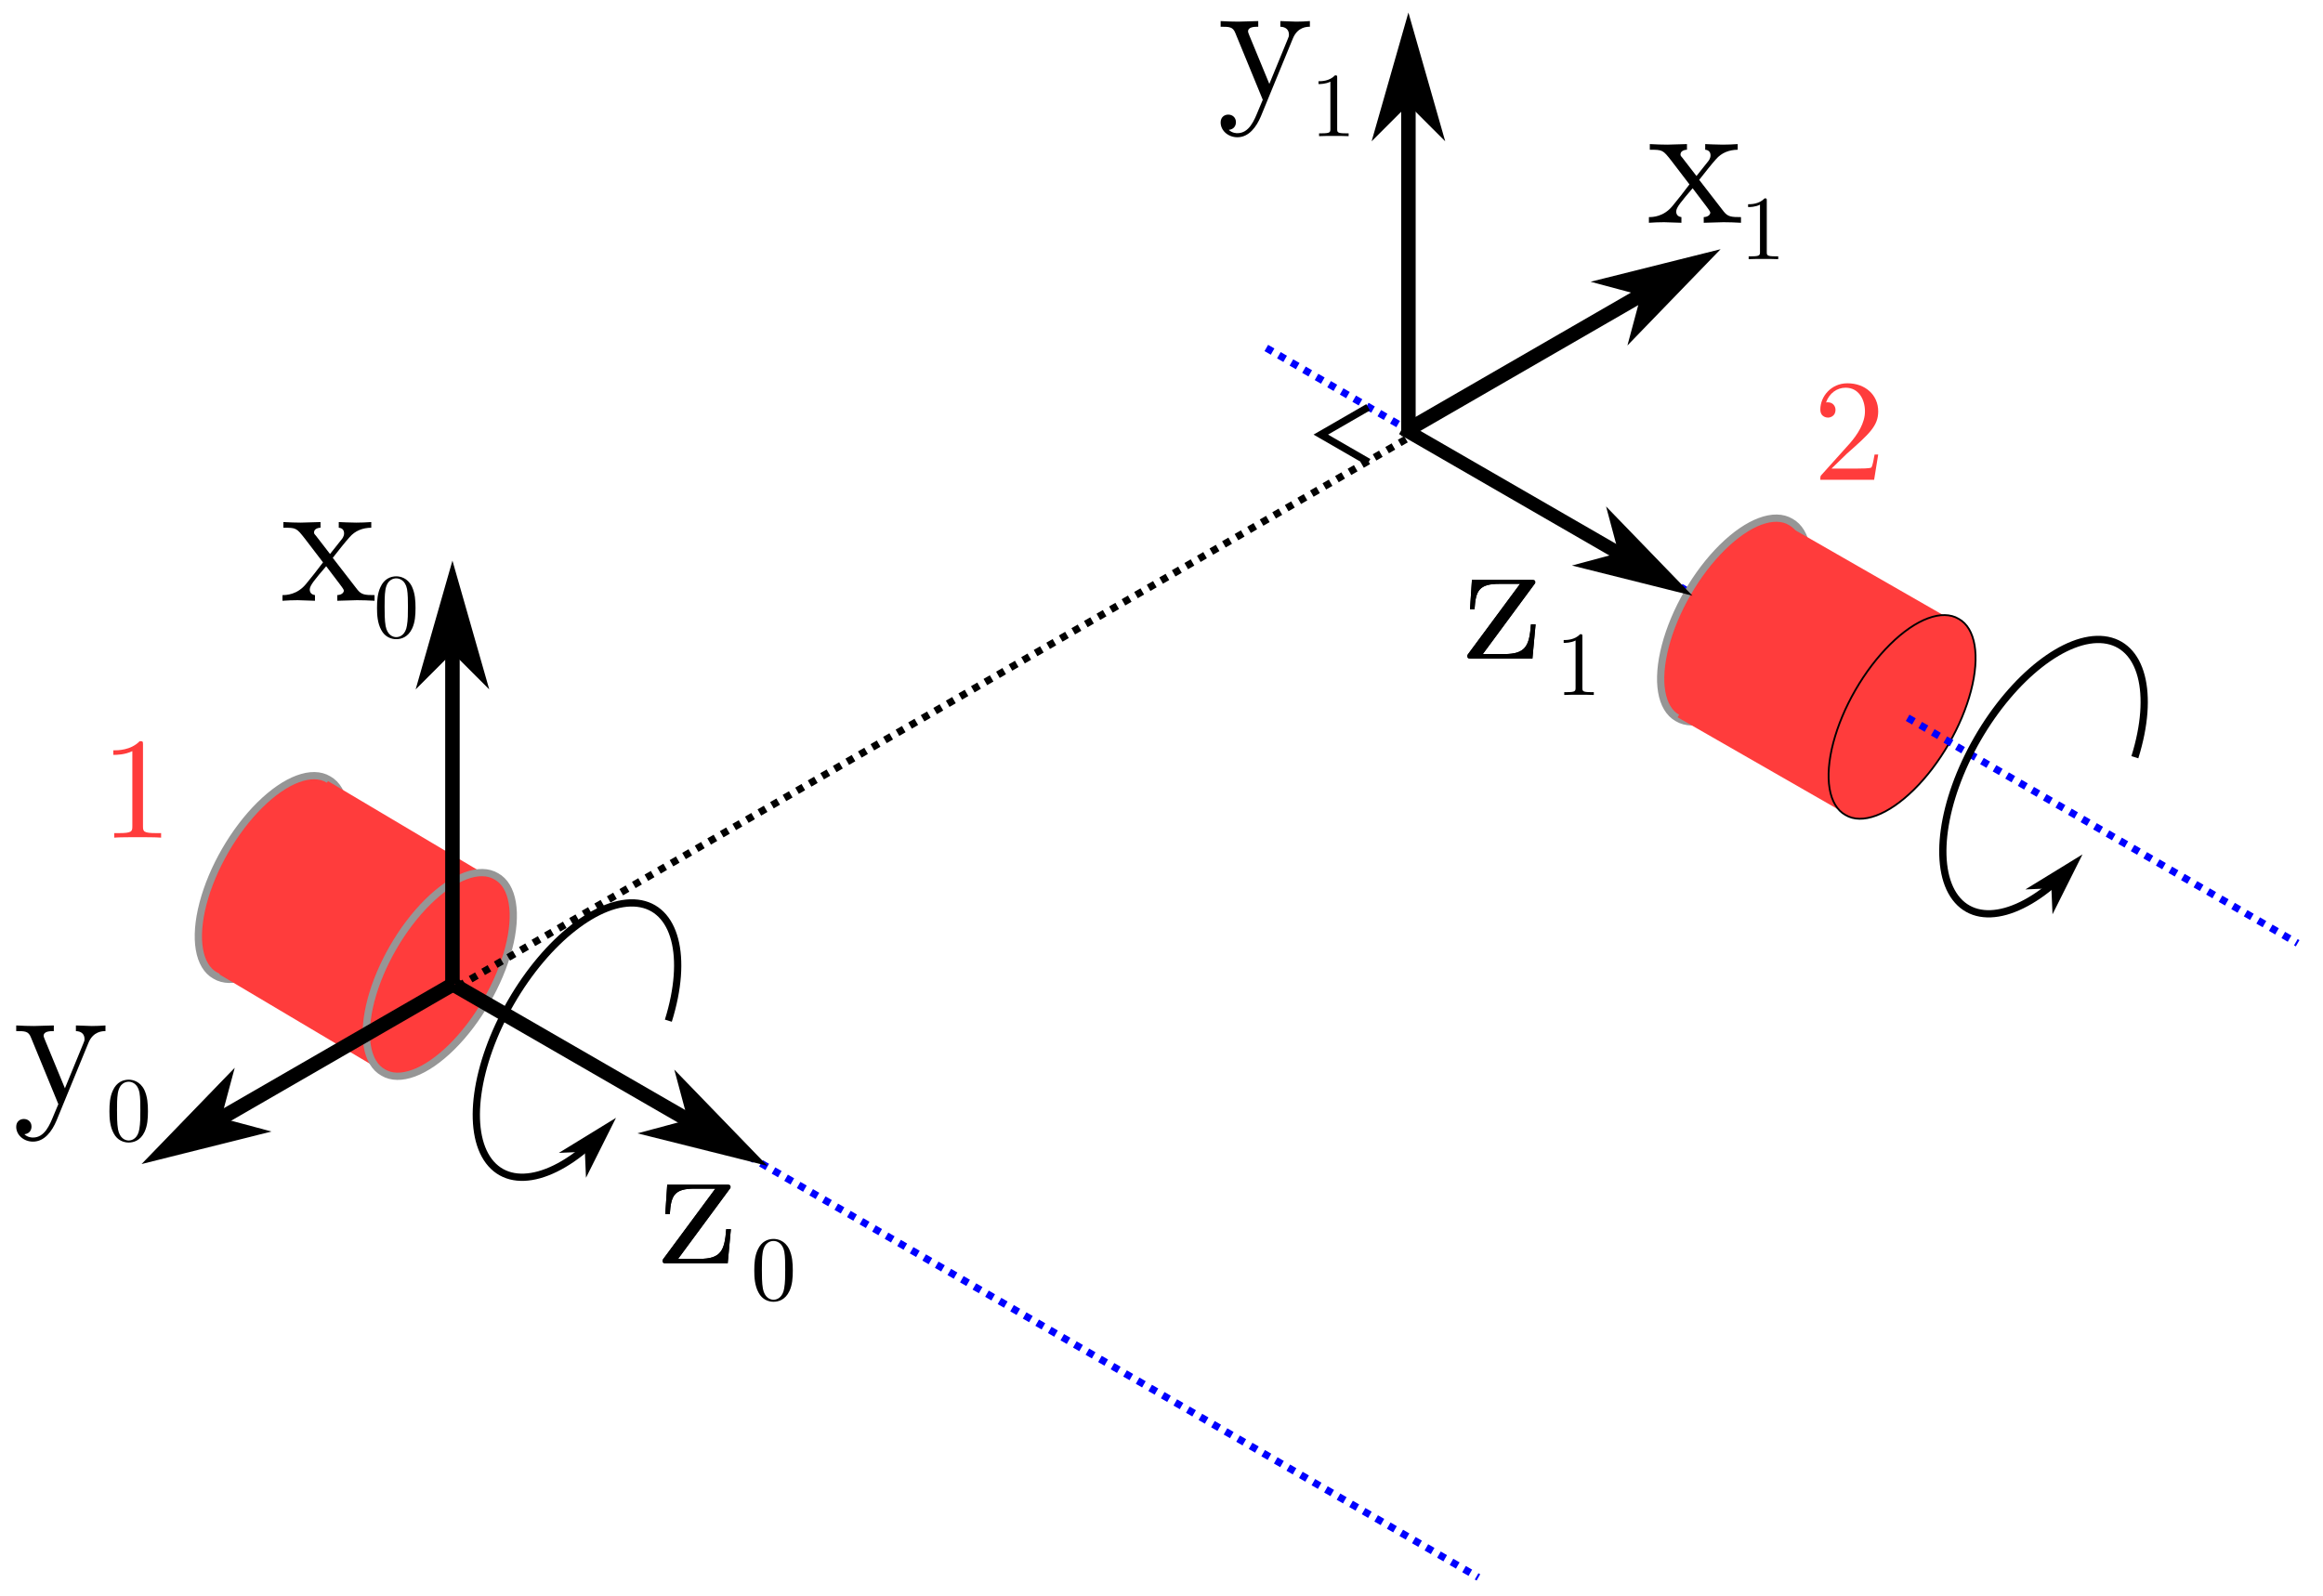
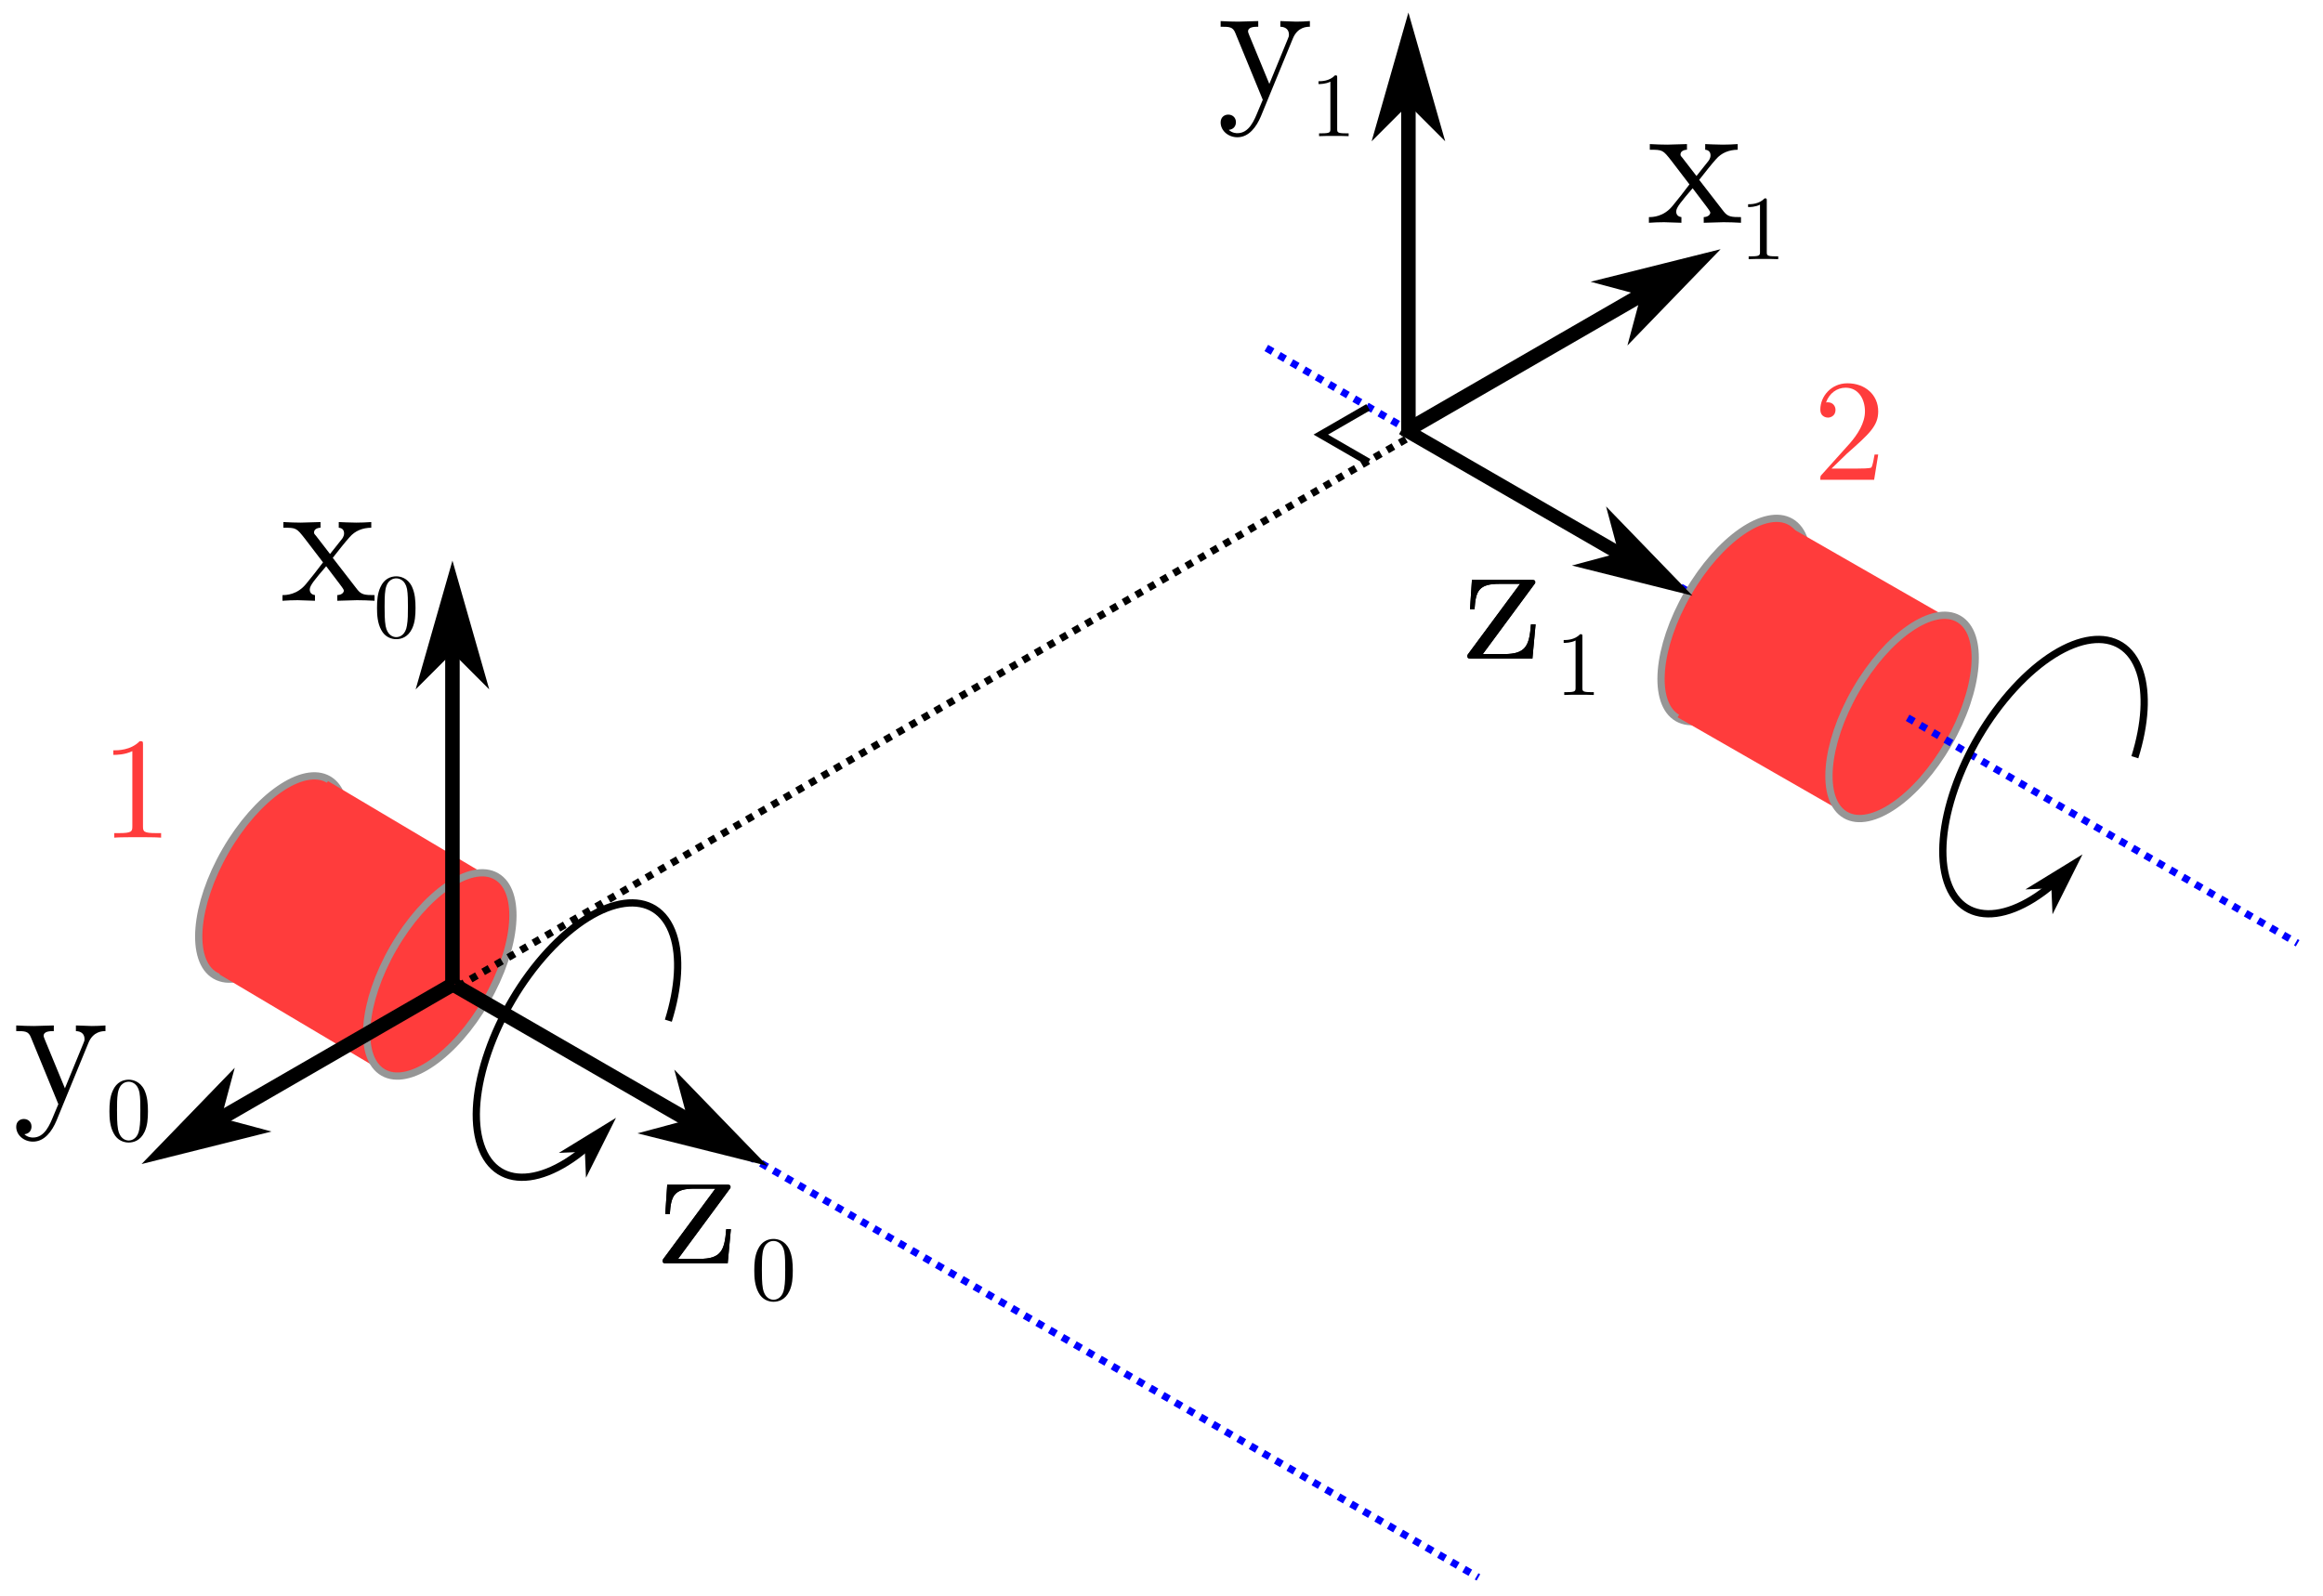
<svg xmlns="http://www.w3.org/2000/svg" width="320.47" height="220.16" id="svg7164" version="1.1">
  <defs id="defs7166">
    <marker orient="auto" refY="0" refX="0" id="Arrow1Mstart" style="overflow:visible">
      <path id="path7695" d="M 0,0 5,-5 -12.5,0 5,5 0,0 z" style="fill-rule:evenodd;stroke:#000000;stroke-width:1pt;marker-start:none" transform="matrix(0.4,0,0,0.4,4,0)" />
    </marker>
    <marker orient="auto" refY="0" refX="0" id="Arrow1Sstart" style="overflow:visible">
      <path id="path7701" d="M 0,0 5,-5 -12.5,0 5,5 0,0 z" style="fill-rule:evenodd;stroke:#000000;stroke-width:1pt;marker-start:none" transform="matrix(0.2,0,0,0.2,1.2,0)" />
    </marker>
    <marker orient="auto" refY="0" refX="0" id="Arrow1Lstart" style="overflow:visible">
      <path id="path7689" d="M 0,0 5,-5 -12.5,0 5,5 0,0 z" style="fill-rule:evenodd;stroke:#000000;stroke-width:1pt;marker-start:none" transform="matrix(0.8,0,0,0.8,10,0)" />
    </marker>
    <marker orient="auto" refY="0" refX="0" id="Arrow1Mend" style="overflow:visible">
      <path id="path7698" d="M 0,0 5,-5 -12.5,0 5,5 0,0 z" style="fill-rule:evenodd;stroke:#000000;stroke-width:1pt;marker-start:none" transform="matrix(-0.4,0,0,-0.4,-4,0)" />
    </marker>
    <marker orient="auto" refY="0" refX="0" id="Arrow1Lend" style="overflow:visible">
      <path id="path7692" d="M 0,0 5,-5 -12.5,0 5,5 0,0 z" style="fill-rule:evenodd;stroke:#000000;stroke-width:1pt;marker-start:none" transform="matrix(-0.8,0,0,-0.8,-10,0)" />
    </marker>
  </defs>
  <g id="layer1" transform="translate(-112.7899,-353.6308)">
    <path style="fill:none;stroke:#0000ff;stroke-width:1;stroke-linecap:butt;stroke-linejoin:miter;stroke-miterlimit:4;stroke-opacity:1;stroke-dasharray:1, 1;stroke-dashoffset:0;marker-end:none" d="m 287.485,401.646 142.276,82.143" id="path13107" />
-     <path style="fill:#ff3c3c;fill-opacity:1;stroke:#969696;stroke-opacity:1" id="path12716" d="m 181.818,148.373 a 15.624,7.374 0 1 1 -31.247,0 15.624,7.374 0 1 1 31.247,0 z" transform="matrix(-0.5,0.8660254,-0.8660254,-0.5,563.6194,369.44)" />
+     <path style="fill:#ff3c3c;fill-opacity:1;stroke:#969696;stroke-opacity:1" id="path12716" d="m 181.818,148.373 c 0,4.072 -6.995,7.374 -15.624,7.374 -8.629,0 -15.624,-3.301 -15.624,-7.374 0,-4.072 6.995,-7.374 15.624,-7.374 8.629,0 15.624,3.301 15.624,7.374 z" transform="matrix(-0.5,0.8660254,-0.8660254,-0.5,563.6194,369.44)" />
    <rect rx="0" ry="5.982" y="-551.599" x="190.826" height="26.576" width="30.467" id="rect9543" style="fill:#ff3c3c;fill-opacity:1;stroke:none" transform="matrix(-0.5023733,0.8646509,-0.8673891,-0.4976305,0,0)" />
-     <path transform="matrix(-0.5,0.8660254,-0.8660254,-0.5,586.7856,382.815)" d="m 181.818,148.373 a 15.624,7.374 0 1 1 -31.247,0 15.624,7.374 0 1 1 31.247,0 z" id="path9545" style="fill:#ff3c3c;fill-opacity:1;stroke:#000000;stroke-width:0.25;stroke-miterlimit:4;stroke-opacity:1;stroke-dasharray:none" />
+     <path transform="matrix(-0.5,0.8660254,-0.8660254,-0.5,586.7856,382.815)" d="m 181.818,148.373 c 0,4.072 -6.995,7.374 -15.624,7.374 -8.629,0 -15.624,-3.301 -15.624,-7.374 0,-4.072 6.995,-7.374 15.624,-7.374 8.629,0 15.624,3.301 15.624,7.374 z" id="path9545" style="fill:#ff3c3c;fill-opacity:1;stroke:#969696;stroke-width:1;stroke-miterlimit:4;stroke-opacity:1;stroke-dasharray:none" />
    <text xml:space="preserve" style="font-size:25.2px;font-style:normal;font-variant:normal;font-weight:normal;font-stretch:normal;fill:#000000;fill-opacity:1;stroke:none;font-family:Cambria Math;-inkscape-font-specification:Cambria Math" x="151.459" y="436.528" id="text5015">
      <tspan id="tspan5017" x="151.459" y="436.528">x</tspan>
    </text>
    <text xml:space="preserve" style="font-size:25.2px;font-style:normal;font-variant:normal;font-weight:normal;font-stretch:normal;fill:#000000;fill-opacity:1;stroke:none;font-family:Cambria Math;-inkscape-font-specification:Cambria Math" x="164.317" y="441.545" id="text5019">
      <tspan id="tspan5021" x="164.317" y="441.545" style="font-size:12.6px">0</tspan>
    </text>
    <text id="text5023" y="505.986" x="114.544" style="font-size:25.2px;font-style:normal;font-variant:normal;font-weight:normal;font-stretch:normal;fill:#000000;fill-opacity:1;stroke:none;font-family:Cambria Math;-inkscape-font-specification:Cambria Math" xml:space="preserve">
      <tspan y="505.986" x="114.544" id="tspan5025">y</tspan>
    </text>
    <text id="text5027" y="511.003" x="127.402" style="font-size:25.2px;font-style:normal;font-variant:normal;font-weight:normal;font-stretch:normal;fill:#000000;fill-opacity:1;stroke:none;font-family:Cambria Math;-inkscape-font-specification:Cambria Math" xml:space="preserve">
      <tspan style="font-size:12.6px" y="511.003" x="127.402" id="tspan5029">0</tspan>
    </text>
    <text xml:space="preserve" style="font-size:25.2px;font-style:normal;font-variant:normal;font-weight:normal;font-stretch:normal;fill:#000000;fill-opacity:1;stroke:none;font-family:Cambria Math;-inkscape-font-specification:Cambria Math" x="203.507" y="527.958" id="text10240">
      <tspan id="tspan10242" x="203.507" y="527.958">z</tspan>
    </text>
    <text xml:space="preserve" style="font-size:25.2px;font-style:normal;font-variant:normal;font-weight:normal;font-stretch:normal;fill:#000000;fill-opacity:1;stroke:none;font-family:Cambria Math;-inkscape-font-specification:Cambria Math" x="216.364" y="532.976" id="text10244">
      <tspan id="tspan10246" x="216.364" y="532.976" style="font-size:12.6px">0</tspan>
    </text>
    <text xml:space="preserve" style="font-size:20px;font-style:normal;font-variant:normal;font-weight:normal;font-stretch:normal;fill:#ff3c3c;fill-opacity:1;stroke:none;font-family:Cambria Math;-inkscape-font-specification:Cambria Math" x="126.64" y="469.215" id="text10296">
      <tspan id="tspan10298" x="126.64" y="469.215">1</tspan>
    </text>
    <text id="text10300" y="419.832" x="362.914" style="font-size:20px;font-style:normal;font-variant:normal;font-weight:normal;font-stretch:normal;fill:#ff3c3c;fill-opacity:1;stroke:none;font-family:Cambria Math;-inkscape-font-specification:Cambria Math" xml:space="preserve">
      <tspan y="419.832" x="362.914" id="tspan10302">2</tspan>
    </text>
    <path id="path11200" d="m 174.021,476.703 -12.817,-7.4" style="fill:none;stroke:#969696;stroke-width:1;stroke-linecap:butt;stroke-linejoin:miter;stroke-miterlimit:4;stroke-opacity:1;stroke-dasharray:none" />
-     <path transform="matrix(-0.5,0.8660254,-0.8660254,-0.5,361.8865,404.9737)" d="m 181.818,148.373 a 15.624,7.374 0 1 1 -31.247,0 15.624,7.374 0 1 1 31.247,0 z" id="path12690" style="fill:#ff3c3c;fill-opacity:1;stroke:#969696;stroke-width:1;stroke-miterlimit:4;stroke-opacity:1;stroke-dasharray:none" />
+     <path transform="matrix(-0.5,0.8660254,-0.8660254,-0.5,361.8865,404.9737)" d="m 181.818,148.373 c 0,4.072 -6.995,7.374 -15.624,7.374 -8.629,0 -15.624,-3.301 -15.624,-7.374 0,-4.072 6.995,-7.374 15.624,-7.374 8.629,0 15.624,3.301 15.624,7.374 z" id="path12690" style="fill:#ff3c3c;fill-opacity:1;stroke:#969696;stroke-width:1;stroke-miterlimit:4;stroke-opacity:1;stroke-dasharray:none" />
    <rect transform="matrix(-0.4894651,0.8720229,-0.8598128,-0.5106095,0,0)" style="fill:#ff3c3c;fill-opacity:1;stroke:none" id="rect12692" width="30.59" height="26.227" x="316.128" y="-389.987" ry="5.903" rx="0" />
-     <path style="fill:#ff3c3c;fill-opacity:1;stroke:#000000;stroke-width:0.25;stroke-miterlimit:4;stroke-opacity:1;stroke-dasharray:none" id="path12694" d="m 181.818,148.373 a 15.624,7.374 0 1 1 -31.247,0 15.624,7.374 0 1 1 31.247,0 z" transform="matrix(-0.5,0.8660254,-0.8660254,-0.5,385.0527,418.3487)" />
-     <path style="fill:none;stroke:#969696;stroke-width:1;stroke-miterlimit:4;stroke-opacity:1;stroke-dasharray:none" id="path11332" d="m 174.006,141.987 a 15.624,7.374 0 1 1 0,0" transform="matrix(-0.5,0.8660254,-0.8660254,-0.5,586.7856,382.815)" />
-     <path transform="matrix(-0.5,0.8660254,-0.8660254,-0.5,568.9123,481.6993)" d="m 77.529,151.726 a 21,10.5 0 1 1 -17.147,0.02" id="path9547" style="fill:none;stroke:#000000;stroke-opacity:1;marker-start:url(#Arrow1Mstart);marker-end:none" />
-     <path transform="matrix(-0.5,0.8660254,-0.8660254,-0.5,385.0527,418.3487)" d="m 181.818,148.373 a 15.624,7.374 0 1 1 -31.247,0 15.624,7.374 0 1 1 31.247,0 z" id="path12704" style="fill:#ff3c3c;fill-opacity:1;stroke:#969696;stroke-width:1;stroke-miterlimit:4;stroke-opacity:1;stroke-dasharray:none" />
-     <path transform="matrix(-0.5,0.8660254,-0.8660254,-0.5,586.7856,382.815)" d="m 174.006,141.987 a 15.624,7.374 0 1 1 0,0" id="path12712" style="fill:none;stroke:#969696;stroke-width:1;stroke-miterlimit:4;stroke-opacity:1;stroke-dasharray:none" />
+     <path style="fill:#ff3c3c;fill-opacity:1;stroke:#000000;stroke-width:0.25;stroke-miterlimit:4;stroke-opacity:1;stroke-dasharray:none" id="path12694" d="m 181.818,148.373 c 0,4.072 -6.995,7.374 -15.624,7.374 -8.629,0 -15.624,-3.301 -15.624,-7.374 0,-4.072 6.995,-7.374 15.624,-7.374 8.629,0 15.624,3.301 15.624,7.374 z" transform="matrix(-0.5,0.8660254,-0.8660254,-0.5,385.0527,418.3487)" />
+     <path transform="matrix(-0.5,0.8660254,-0.8660254,-0.5,568.9123,481.6993)" d="m 77.529,151.726 c 10.598,2.355 15.372,8.56 10.661,13.859 -4.71,5.299 -17.121,7.686 -27.719,5.331 -10.598,-2.355 -15.372,-8.56 -10.661,-13.859 2.098,-2.36 5.862,-4.251 10.572,-5.311" id="path9547" style="fill:none;stroke:#000000;stroke-opacity:1;marker-start:url(#Arrow1Mstart);marker-end:none" />
+     <path transform="matrix(-0.5,0.8660254,-0.8660254,-0.5,385.0527,418.3487)" d="m 181.818,148.373 c 0,4.072 -6.995,7.374 -15.624,7.374 -8.629,0 -15.624,-3.301 -15.624,-7.374 0,-4.072 6.995,-7.374 15.624,-7.374 8.629,0 15.624,3.301 15.624,7.374 z" id="path12704" style="fill:#ff3c3c;fill-opacity:1;stroke:#969696;stroke-width:1;stroke-miterlimit:4;stroke-opacity:1;stroke-dasharray:none" />
    <path style="fill:none;stroke:#0000ff;stroke-width:1;stroke-linecap:butt;stroke-linejoin:miter;stroke-miterlimit:4;stroke-opacity:1;stroke-dasharray:1, 1;stroke-dashoffset:0;marker-end:none" d="m 174.467,489.148 142.276,82.143" id="path12764" />
-     <path style="fill:none;stroke:#000000;stroke-opacity:1;marker-start:url(#Arrow1Mstart);marker-end:none" id="path12766" d="m 77.529,151.726 a 21,10.5 0 1 1 -17.147,0.02" transform="matrix(-0.5,0.8660254,-0.8660254,-0.5,366.5984,518.0526)" />
+     <path style="fill:none;stroke:#000000;stroke-opacity:1;marker-start:url(#Arrow1Mstart);marker-end:none" id="path12766" d="m 77.529,151.726 c 10.598,2.355 15.372,8.56 10.661,13.859 -4.71,5.299 -17.121,7.686 -27.719,5.331 -10.598,-2.355 -15.372,-8.56 -10.661,-13.859 2.098,-2.36 5.862,-4.251 10.572,-5.311" transform="matrix(-0.5,0.8660254,-0.8660254,-0.5,366.5984,518.0526)" />
    <path style="fill:none;stroke:#000000;stroke-width:2;stroke-linecap:butt;stroke-linejoin:miter;stroke-miterlimit:4;stroke-opacity:1;stroke-dasharray:none;marker-end:url(#Arrow1Mend)" d="m 175.207,489.428 0,-54.5" id="path9988" />
    <path style="fill:none;stroke:#000000;stroke-width:2;stroke-linecap:butt;stroke-linejoin:miter;stroke-miterlimit:4;stroke-opacity:1;stroke-dasharray:none;marker-end:url(#Arrow1Mend)" d="M 175.485,489.332 135.732,512.283" id="path9990" />
    <path id="path9992" d="m 175.5,489.582 39.753,22.952" style="fill:none;stroke:#000000;stroke-width:2;stroke-linecap:butt;stroke-linejoin:miter;stroke-miterlimit:4;stroke-opacity:1;stroke-dasharray:none;marker-end:url(#Arrow1Mend)" />
    <path id="path12787" d="M 306.989,412.941 346.742,389.989" style="fill:none;stroke:#000000;stroke-width:2;stroke-linecap:butt;stroke-linejoin:miter;stroke-miterlimit:4;stroke-opacity:1;stroke-dasharray:none;marker-end:url(#Arrow1Mend)" />
    <path style="fill:none;stroke:#000000;stroke-width:1.854;stroke-linecap:butt;stroke-linejoin:miter;stroke-miterlimit:4;stroke-opacity:1;stroke-dasharray:none;marker-end:url(#Arrow1Mend)" d="M 306.262,412.728 343.106,434" id="path12789" />
    <path id="path12791" d="m 307.088,413.801 0,-54.5" style="fill:none;stroke:#000000;stroke-width:2;stroke-linecap:butt;stroke-linejoin:miter;stroke-miterlimit:4;stroke-opacity:1;stroke-dasharray:none;marker-end:url(#Arrow1Mend)" />
    <text id="text12793" y="527.958" x="203.507" style="font-size:25.2px;font-style:normal;font-variant:normal;font-weight:normal;font-stretch:normal;fill:#000000;fill-opacity:1;stroke:none;font-family:Cambria Math;-inkscape-font-specification:Cambria Math" xml:space="preserve">
      <tspan y="527.958" x="203.507" id="tspan12795">z</tspan>
    </text>
    <text id="text12801" y="444.508" x="314.525" style="font-size:25.2px;font-style:normal;font-variant:normal;font-weight:normal;font-stretch:normal;fill:#000000;fill-opacity:1;stroke:none;font-family:Cambria Math;-inkscape-font-specification:Cambria Math" xml:space="preserve">
      <tspan y="444.508" x="314.525" id="tspan12803">z</tspan>
    </text>
    <text xml:space="preserve" style="font-size:25.2px;font-style:normal;font-variant:normal;font-weight:normal;font-stretch:normal;fill:#000000;fill-opacity:1;stroke:none;font-family:Cambria Math;-inkscape-font-specification:Cambria Math" x="314.525" y="444.508" id="text12809">
      <tspan id="tspan12811" x="314.525" y="444.508">z</tspan>
    </text>
    <text xml:space="preserve" style="font-size:25.2px;font-style:normal;font-variant:normal;font-weight:normal;font-stretch:normal;fill:#000000;fill-opacity:1;stroke:none;font-family:Cambria Math;-inkscape-font-specification:Cambria Math" x="327.383" y="449.526" id="text12813">
      <tspan id="tspan12815" x="327.383" y="449.526" style="font-size:12.6px">1</tspan>
    </text>
    <text id="text12838" y="384.371" x="339.967" style="font-size:25.2px;font-style:normal;font-variant:normal;font-weight:normal;font-stretch:normal;fill:#000000;fill-opacity:1;stroke:none;font-family:Cambria Math;-inkscape-font-specification:Cambria Math" xml:space="preserve">
      <tspan y="384.371" x="339.967" id="tspan12840">x</tspan>
    </text>
    <text id="text12842" y="389.389" x="352.825" style="font-size:25.2px;font-style:normal;font-variant:normal;font-weight:normal;font-stretch:normal;fill:#000000;fill-opacity:1;stroke:none;font-family:Cambria Math;-inkscape-font-specification:Cambria Math" xml:space="preserve">
      <tspan style="font-size:12.6px" y="389.389" x="352.825" id="tspan12844">1</tspan>
    </text>
    <text xml:space="preserve" style="font-size:25.2px;font-style:normal;font-variant:normal;font-weight:normal;font-stretch:normal;fill:#000000;fill-opacity:1;stroke:none;font-family:Cambria Math;-inkscape-font-specification:Cambria Math" x="280.699" y="367.399" id="text12846">
      <tspan id="tspan12848" x="280.699" y="367.399">y</tspan>
    </text>
    <text xml:space="preserve" style="font-size:25.2px;font-style:normal;font-variant:normal;font-weight:normal;font-stretch:normal;fill:#000000;fill-opacity:1;stroke:none;font-family:Cambria Math;-inkscape-font-specification:Cambria Math" x="293.557" y="372.416" id="text12850">
      <tspan id="tspan12852" x="293.557" y="372.416" style="font-size:12.6px">1</tspan>
    </text>
    <path style="fill:none;stroke:#000000;stroke-width:1;stroke-linecap:butt;stroke-linejoin:miter;stroke-miterlimit:4;stroke-opacity:1;stroke-dasharray:1, 1;stroke-dashoffset:0" d="m 175.979,489.744 131.67,-76.02" id="path12854" />
    <path style="fill:none;stroke:#0000ff;stroke-width:1;stroke-linecap:butt;stroke-linejoin:miter;stroke-miterlimit:4;stroke-opacity:1;stroke-dasharray:1, 1;stroke-dashoffset:0" d="m 382.021,456.177 -6.734,-3.888" id="path13109" />
    <path style="fill:none;stroke:#000000;stroke-width:1px;stroke-linecap:butt;stroke-linejoin:miter;stroke-opacity:1" d="m 301.526,409.833 -6.524,3.767 6.591,3.805" id="path13676" />
  </g>
</svg>
